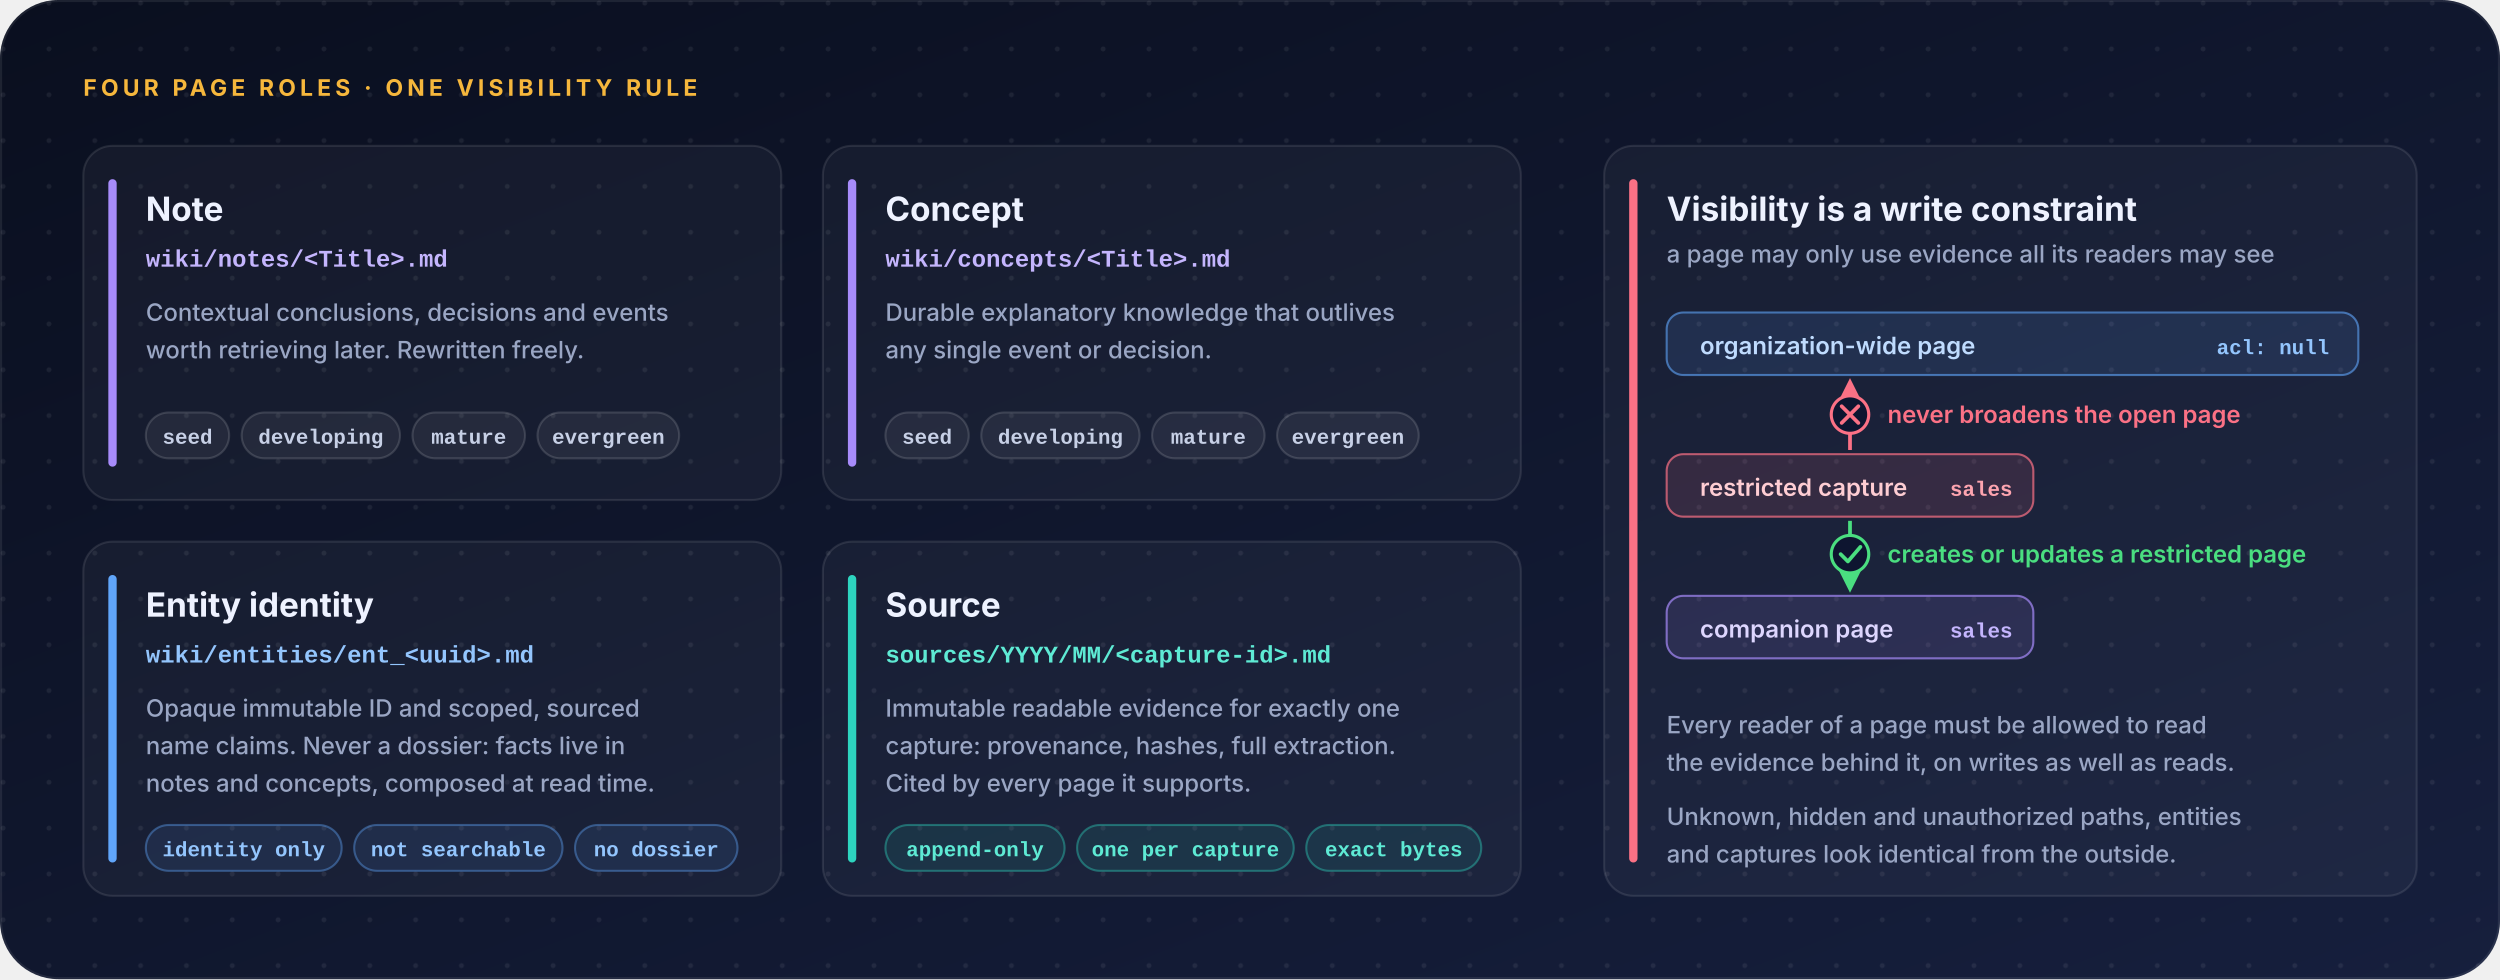
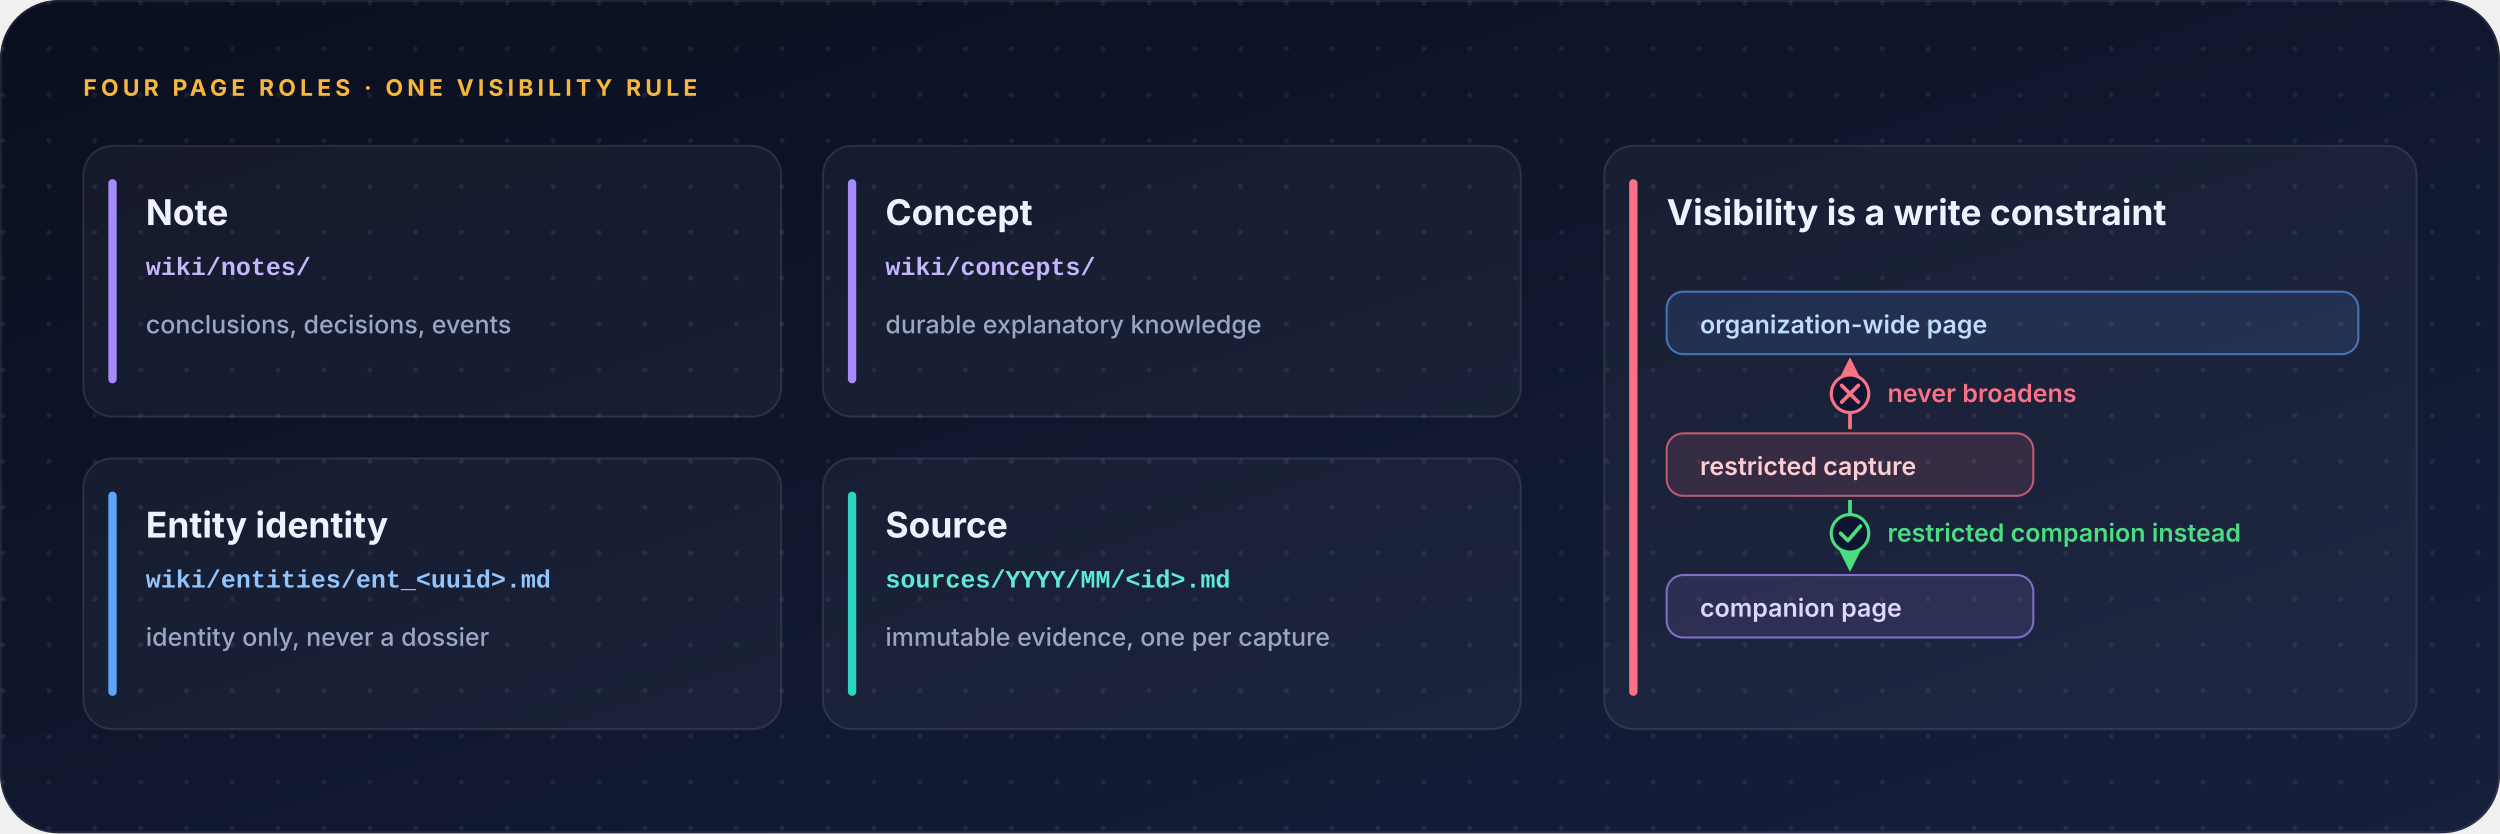
- <svg xmlns="http://www.w3.org/2000/svg" viewBox="0 0 1200 470" width="1200" height="470" role="img" aria-label="The knowledge model: notes, concepts, entity identities, and immutable sources, plus the rule that visibility is a write constraint">
+ <svg xmlns="http://www.w3.org/2000/svg" viewBox="0 0 1200 400" width="1200" height="400" role="img" aria-label="The knowledge model: notes, concepts, entity identities, immutable sources, and the rule that visibility is a write constraint">
  <defs>
    <linearGradient id="bg" x1="0" y1="0" x2="1" y2="1">
      <stop offset="0" stop-color="#0A0F1F" />
      <stop offset="1" stop-color="#161F3D" />
    </linearGradient>
    <pattern id="dots" width="22" height="22" patternUnits="userSpaceOnUse">
      <circle cx="1.5" cy="1.5" r="1.2" fill="#FFFFFF" fill-opacity="0.07" />
    </pattern>
    <marker id="arrowRose" viewBox="0 0 10 10" refX="8" refY="5" markerWidth="7" markerHeight="7" orient="auto-start-reverse">
      <path d="M0 0 L10 5 L0 10 z" fill="#FB7185" />
    </marker>
    <marker id="arrowGreen" viewBox="0 0 10 10" refX="8" refY="5" markerWidth="7" markerHeight="7" orient="auto-start-reverse">
      <path d="M0 0 L10 5 L0 10 z" fill="#4ADE80" />
    </marker>
    <style>
      .sans { font-family: ui-sans-serif, -apple-system, BlinkMacSystemFont, "Segoe UI", Inter, Helvetica, Arial, sans-serif; }
      .mono { font-family: ui-monospace, "SF Mono", Menlo, Consolas, "Liberation Mono", monospace; }
      .k { font-size: 11px; font-weight: 700; fill: #F6B73C; letter-spacing: 2px; }
-       .h { font-size: 16px; font-weight: 700; fill: #EEF2FF; }
-       .s { font-size: 11.5px; font-weight: 500; fill: #9AA6C4; }
-       .p { font-size: 11.5px; font-weight: 600; }
-       .chip { font-size: 10px; font-weight: 600; }
+       .h { font-size: 17px; font-weight: 700; fill: #EEF2FF; }
+       .s { font-size: 12px; font-weight: 500; fill: #9AA6C4; }
+       .p { font-size: 12px; font-weight: 600; }
+       .chip { font-size: 10.5px; font-weight: 600; }
      .card { fill: #FFFFFF; fill-opacity: 0.04; stroke: #FFFFFF; stroke-opacity: 0.10; }
    </style>
  </defs>
-   <rect width="1200" height="470" rx="28" fill="url(#bg)" />
-   <rect width="1200" height="470" rx="28" fill="url(#dots)" />
-   <rect x="0.5" y="0.5" width="1199" height="469" rx="27.5" fill="none" stroke="#FFFFFF" stroke-opacity="0.08" />
+   <rect width="1200" height="400" rx="28" fill="url(#bg)" />
+   <rect width="1200" height="400" rx="28" fill="url(#dots)" />
+   <rect x="0.5" y="0.5" width="1199" height="399" rx="27.5" fill="none" stroke="#FFFFFF" stroke-opacity="0.08" />
  <text x="40" y="46" class="sans k">FOUR PAGE ROLES · ONE VISIBILITY RULE</text>
  <g class="sans">
-     <rect x="40" y="70" width="335" height="170" rx="14" class="card" />
-     <rect x="52" y="86" width="4" height="138" rx="2" fill="#A78BFA" />
-     <text x="70" y="106" class="h">Note</text>
-     <text x="70" y="128" class="mono p" fill="#C4B5FD">wiki/notes/&lt;Title&gt;.md</text>
-     <text x="70" y="154" class="s">Contextual conclusions, decisions and events</text>
-     <text x="70" y="172" class="s">worth retrieving later. Rewritten freely.</text>
-     <g class="mono chip" fill="#C7D0E6">
-       <rect x="70" y="198" width="40" height="22" rx="11" fill="#FFFFFF" fill-opacity="0.06" stroke="#FFFFFF" stroke-opacity="0.14" />
-       <text x="90" y="213" text-anchor="middle">seed</text>
-       <rect x="116" y="198" width="76" height="22" rx="11" fill="#FFFFFF" fill-opacity="0.06" stroke="#FFFFFF" stroke-opacity="0.14" />
-       <text x="154" y="213" text-anchor="middle">developing</text>
-       <rect x="198" y="198" width="54" height="22" rx="11" fill="#FFFFFF" fill-opacity="0.06" stroke="#FFFFFF" stroke-opacity="0.14" />
-       <text x="225" y="213" text-anchor="middle">mature</text>
-       <rect x="258" y="198" width="68" height="22" rx="11" fill="#FFFFFF" fill-opacity="0.06" stroke="#FFFFFF" stroke-opacity="0.14" />
-       <text x="292" y="213" text-anchor="middle">evergreen</text>
-     </g>
+     <rect x="40" y="70" width="335" height="130" rx="14" class="card" />
+     <rect x="52" y="86" width="4" height="98" rx="2" fill="#A78BFA" />
+     <text x="70" y="108" class="h">Note</text>
+     <text x="70" y="132" class="mono p" fill="#C4B5FD">wiki/notes/</text>
+     <text x="70" y="160" class="s">conclusions, decisions, events</text>
+     <rect x="395" y="70" width="335" height="130" rx="14" class="card" />
+     <rect x="407" y="86" width="4" height="98" rx="2" fill="#A78BFA" />
+     <text x="425" y="108" class="h">Concept</text>
+     <text x="425" y="132" class="mono p" fill="#C4B5FD">wiki/concepts/</text>
+     <text x="425" y="160" class="s">durable explanatory knowledge</text>
+     <rect x="40" y="220" width="335" height="130" rx="14" class="card" />
+     <rect x="52" y="236" width="4" height="98" rx="2" fill="#60A5FA" />
+     <text x="70" y="258" class="h">Entity identity</text>
+     <text x="70" y="282" class="mono p" fill="#93C5FD">wiki/entities/ent_&lt;uuid&gt;.md</text>
+     <text x="70" y="310" class="s">identity only, never a dossier</text>
+     <rect x="395" y="220" width="335" height="130" rx="14" class="card" />
+     <rect x="407" y="236" width="4" height="98" rx="2" fill="#2DD4BF" />
+     <text x="425" y="258" class="h">Source</text>
+     <text x="425" y="282" class="mono p" fill="#5EEAD4">sources/YYYY/MM/&lt;id&gt;.md</text>
+     <text x="425" y="310" class="s">immutable evidence, one per capture</text>
  </g>
  <g class="sans">
-     <rect x="395" y="70" width="335" height="170" rx="14" class="card" />
-     <rect x="407" y="86" width="4" height="138" rx="2" fill="#A78BFA" />
-     <text x="425" y="106" class="h">Concept</text>
-     <text x="425" y="128" class="mono p" fill="#C4B5FD">wiki/concepts/&lt;Title&gt;.md</text>
-     <text x="425" y="154" class="s">Durable explanatory knowledge that outlives</text>
-     <text x="425" y="172" class="s">any single event or decision.</text>
-     <g class="mono chip" fill="#C7D0E6">
-       <rect x="425" y="198" width="40" height="22" rx="11" fill="#FFFFFF" fill-opacity="0.06" stroke="#FFFFFF" stroke-opacity="0.14" />
-       <text x="445" y="213" text-anchor="middle">seed</text>
-       <rect x="471" y="198" width="76" height="22" rx="11" fill="#FFFFFF" fill-opacity="0.06" stroke="#FFFFFF" stroke-opacity="0.14" />
-       <text x="509" y="213" text-anchor="middle">developing</text>
-       <rect x="553" y="198" width="54" height="22" rx="11" fill="#FFFFFF" fill-opacity="0.06" stroke="#FFFFFF" stroke-opacity="0.14" />
-       <text x="580" y="213" text-anchor="middle">mature</text>
-       <rect x="613" y="198" width="68" height="22" rx="11" fill="#FFFFFF" fill-opacity="0.06" stroke="#FFFFFF" stroke-opacity="0.14" />
-       <text x="647" y="213" text-anchor="middle">evergreen</text>
-     </g>
-   </g>
-   <g class="sans">
-     <rect x="40" y="260" width="335" height="170" rx="14" class="card" />
-     <rect x="52" y="276" width="4" height="138" rx="2" fill="#60A5FA" />
-     <text x="70" y="296" class="h">Entity identity</text>
-     <text x="70" y="318" class="mono p" fill="#93C5FD">wiki/entities/ent_&lt;uuid&gt;.md</text>
-     <text x="70" y="344" class="s">Opaque immutable ID and scoped, sourced</text>
-     <text x="70" y="362" class="s">name claims. Never a dossier: facts live in</text>
-     <text x="70" y="380" class="s">notes and concepts, composed at read time.</text>
-     <g class="mono chip" fill="#93C5FD">
-       <rect x="70" y="396" width="94" height="22" rx="11" fill="#60A5FA" fill-opacity="0.10" stroke="#60A5FA" stroke-opacity="0.4" />
-       <text x="117" y="411" text-anchor="middle">identity only</text>
-       <rect x="170" y="396" width="100" height="22" rx="11" fill="#60A5FA" fill-opacity="0.10" stroke="#60A5FA" stroke-opacity="0.4" />
-       <text x="220" y="411" text-anchor="middle">not searchable</text>
-       <rect x="276" y="396" width="78" height="22" rx="11" fill="#60A5FA" fill-opacity="0.10" stroke="#60A5FA" stroke-opacity="0.4" />
-       <text x="315" y="411" text-anchor="middle">no dossier</text>
-     </g>
-   </g>
-   <g class="sans">
-     <rect x="395" y="260" width="335" height="170" rx="14" class="card" />
-     <rect x="407" y="276" width="4" height="138" rx="2" fill="#2DD4BF" />
-     <text x="425" y="296" class="h">Source</text>
-     <text x="425" y="318" class="mono p" fill="#5EEAD4">sources/YYYY/MM/&lt;capture-id&gt;.md</text>
-     <text x="425" y="344" class="s">Immutable readable evidence for exactly one</text>
-     <text x="425" y="362" class="s">capture: provenance, hashes, full extraction.</text>
-     <text x="425" y="380" class="s">Cited by every page it supports.</text>
-     <g class="mono chip" fill="#5EEAD4">
-       <rect x="425" y="396" width="86" height="22" rx="11" fill="#2DD4BF" fill-opacity="0.10" stroke="#2DD4BF" stroke-opacity="0.4" />
-       <text x="468" y="411" text-anchor="middle">append-only</text>
-       <rect x="517" y="396" width="104" height="22" rx="11" fill="#2DD4BF" fill-opacity="0.10" stroke="#2DD4BF" stroke-opacity="0.4" />
-       <text x="569" y="411" text-anchor="middle">one per capture</text>
-       <rect x="627" y="396" width="84" height="22" rx="11" fill="#2DD4BF" fill-opacity="0.10" stroke="#2DD4BF" stroke-opacity="0.4" />
-       <text x="669" y="411" text-anchor="middle">exact bytes</text>
-     </g>
-   </g>
-   <g class="sans">
-     <rect x="770" y="70" width="390" height="360" rx="14" class="card" />
-     <rect x="782" y="86" width="4" height="328" rx="2" fill="#FB7185" />
-     <text x="800" y="106" class="h">Visibility is a write constraint</text>
-     <text x="800" y="126" class="s">a page may only use evidence all its readers may see</text>
-     <rect x="800" y="150" width="332" height="30" rx="8" fill="#60A5FA" fill-opacity="0.12" stroke="#60A5FA" stroke-opacity="0.6" />
-     <text x="816" y="170" class="p" fill="#BFDBFE">organization-wide page</text>
-     <text x="1118" y="170" text-anchor="end" class="mono chip" fill="#93C5FD">acl: null</text>
-     <rect x="800" y="218" width="176" height="30" rx="8" fill="#FB7185" fill-opacity="0.12" stroke="#FB7185" stroke-opacity="0.7" />
-     <text x="816" y="238" class="p" fill="#FECDD3">restricted capture</text>
-     <text x="966" y="238" text-anchor="end" class="mono chip" fill="#FDA4AF">sales</text>
-     <line x1="888" y1="216" x2="888" y2="184" stroke="#FB7185" stroke-width="1.8" marker-end="url(#arrowRose)" />
-     <circle cx="888" cy="199" r="9" fill="#0E1530" stroke="#FB7185" stroke-width="1.5" />
-     <line x1="884" y1="195" x2="892" y2="203" stroke="#FB7185" stroke-width="1.8" stroke-linecap="round" />
-     <line x1="892" y1="195" x2="884" y2="203" stroke="#FB7185" stroke-width="1.8" stroke-linecap="round" />
-     <text x="906" y="203" class="p" font-size="11" fill="#FB7185">never broadens the open page</text>
-     <rect x="800" y="286" width="176" height="30" rx="8" fill="#A78BFA" fill-opacity="0.12" stroke="#A78BFA" stroke-opacity="0.7" />
-     <text x="816" y="306" class="p" fill="#DDD6FE">companion page</text>
-     <text x="966" y="306" text-anchor="end" class="mono chip" fill="#C4B5FD">sales</text>
-     <line x1="888" y1="250" x2="888" y2="282" stroke="#4ADE80" stroke-width="1.8" marker-end="url(#arrowGreen)" />
-     <circle cx="888" cy="266" r="9" fill="#0E1530" stroke="#4ADE80" stroke-width="1.5" />
-     <path d="M883.5 266 l3.5 3.5 l6 -7" fill="none" stroke="#4ADE80" stroke-width="1.8" stroke-linecap="round" stroke-linejoin="round" />
-     <text x="906" y="270" class="p" font-size="11" fill="#4ADE80">creates or updates a restricted page</text>
-     <text x="800" y="352" class="s">Every reader of a page must be allowed to read</text>
-     <text x="800" y="370" class="s">the evidence behind it, on writes as well as reads.</text>
-     <text x="800" y="396" class="s">Unknown, hidden and unauthorized paths, entities</text>
-     <text x="800" y="414" class="s">and captures look identical from the outside.</text>
+     <rect x="770" y="70" width="390" height="280" rx="14" class="card" />
+     <rect x="782" y="86" width="4" height="248" rx="2" fill="#FB7185" />
+     <text x="800" y="108" class="h">Visibility is a write constraint</text>
+     <rect x="800" y="140" width="332" height="30" rx="8" fill="#60A5FA" fill-opacity="0.12" stroke="#60A5FA" stroke-opacity="0.6" />
+     <text x="816" y="160" class="p" fill="#BFDBFE">organization-wide page</text>
+     <rect x="800" y="208" width="176" height="30" rx="8" fill="#FB7185" fill-opacity="0.12" stroke="#FB7185" stroke-opacity="0.7" />
+     <text x="816" y="228" class="p" fill="#FECDD3">restricted capture</text>
+     <line x1="888" y1="206" x2="888" y2="174" stroke="#FB7185" stroke-width="1.8" marker-end="url(#arrowRose)" />
+     <circle cx="888" cy="189" r="9" fill="#0E1530" stroke="#FB7185" stroke-width="1.5" />
+     <line x1="884" y1="185" x2="892" y2="193" stroke="#FB7185" stroke-width="1.8" stroke-linecap="round" />
+     <line x1="892" y1="185" x2="884" y2="193" stroke="#FB7185" stroke-width="1.8" stroke-linecap="round" />
+     <text x="906" y="193" class="p" fill="#FB7185">never broadens</text>
+     <rect x="800" y="276" width="176" height="30" rx="8" fill="#A78BFA" fill-opacity="0.12" stroke="#A78BFA" stroke-opacity="0.7" />
+     <text x="816" y="296" class="p" fill="#DDD6FE">companion page</text>
+     <line x1="888" y1="240" x2="888" y2="272" stroke="#4ADE80" stroke-width="1.8" marker-end="url(#arrowGreen)" />
+     <circle cx="888" cy="256" r="9" fill="#0E1530" stroke="#4ADE80" stroke-width="1.5" />
+     <path d="M883.5 256 l3.5 3.5 l6 -7" fill="none" stroke="#4ADE80" stroke-width="1.8" stroke-linecap="round" stroke-linejoin="round" />
+     <text x="906" y="260" class="p" fill="#4ADE80">restricted companion instead</text>
  </g>
</svg>
